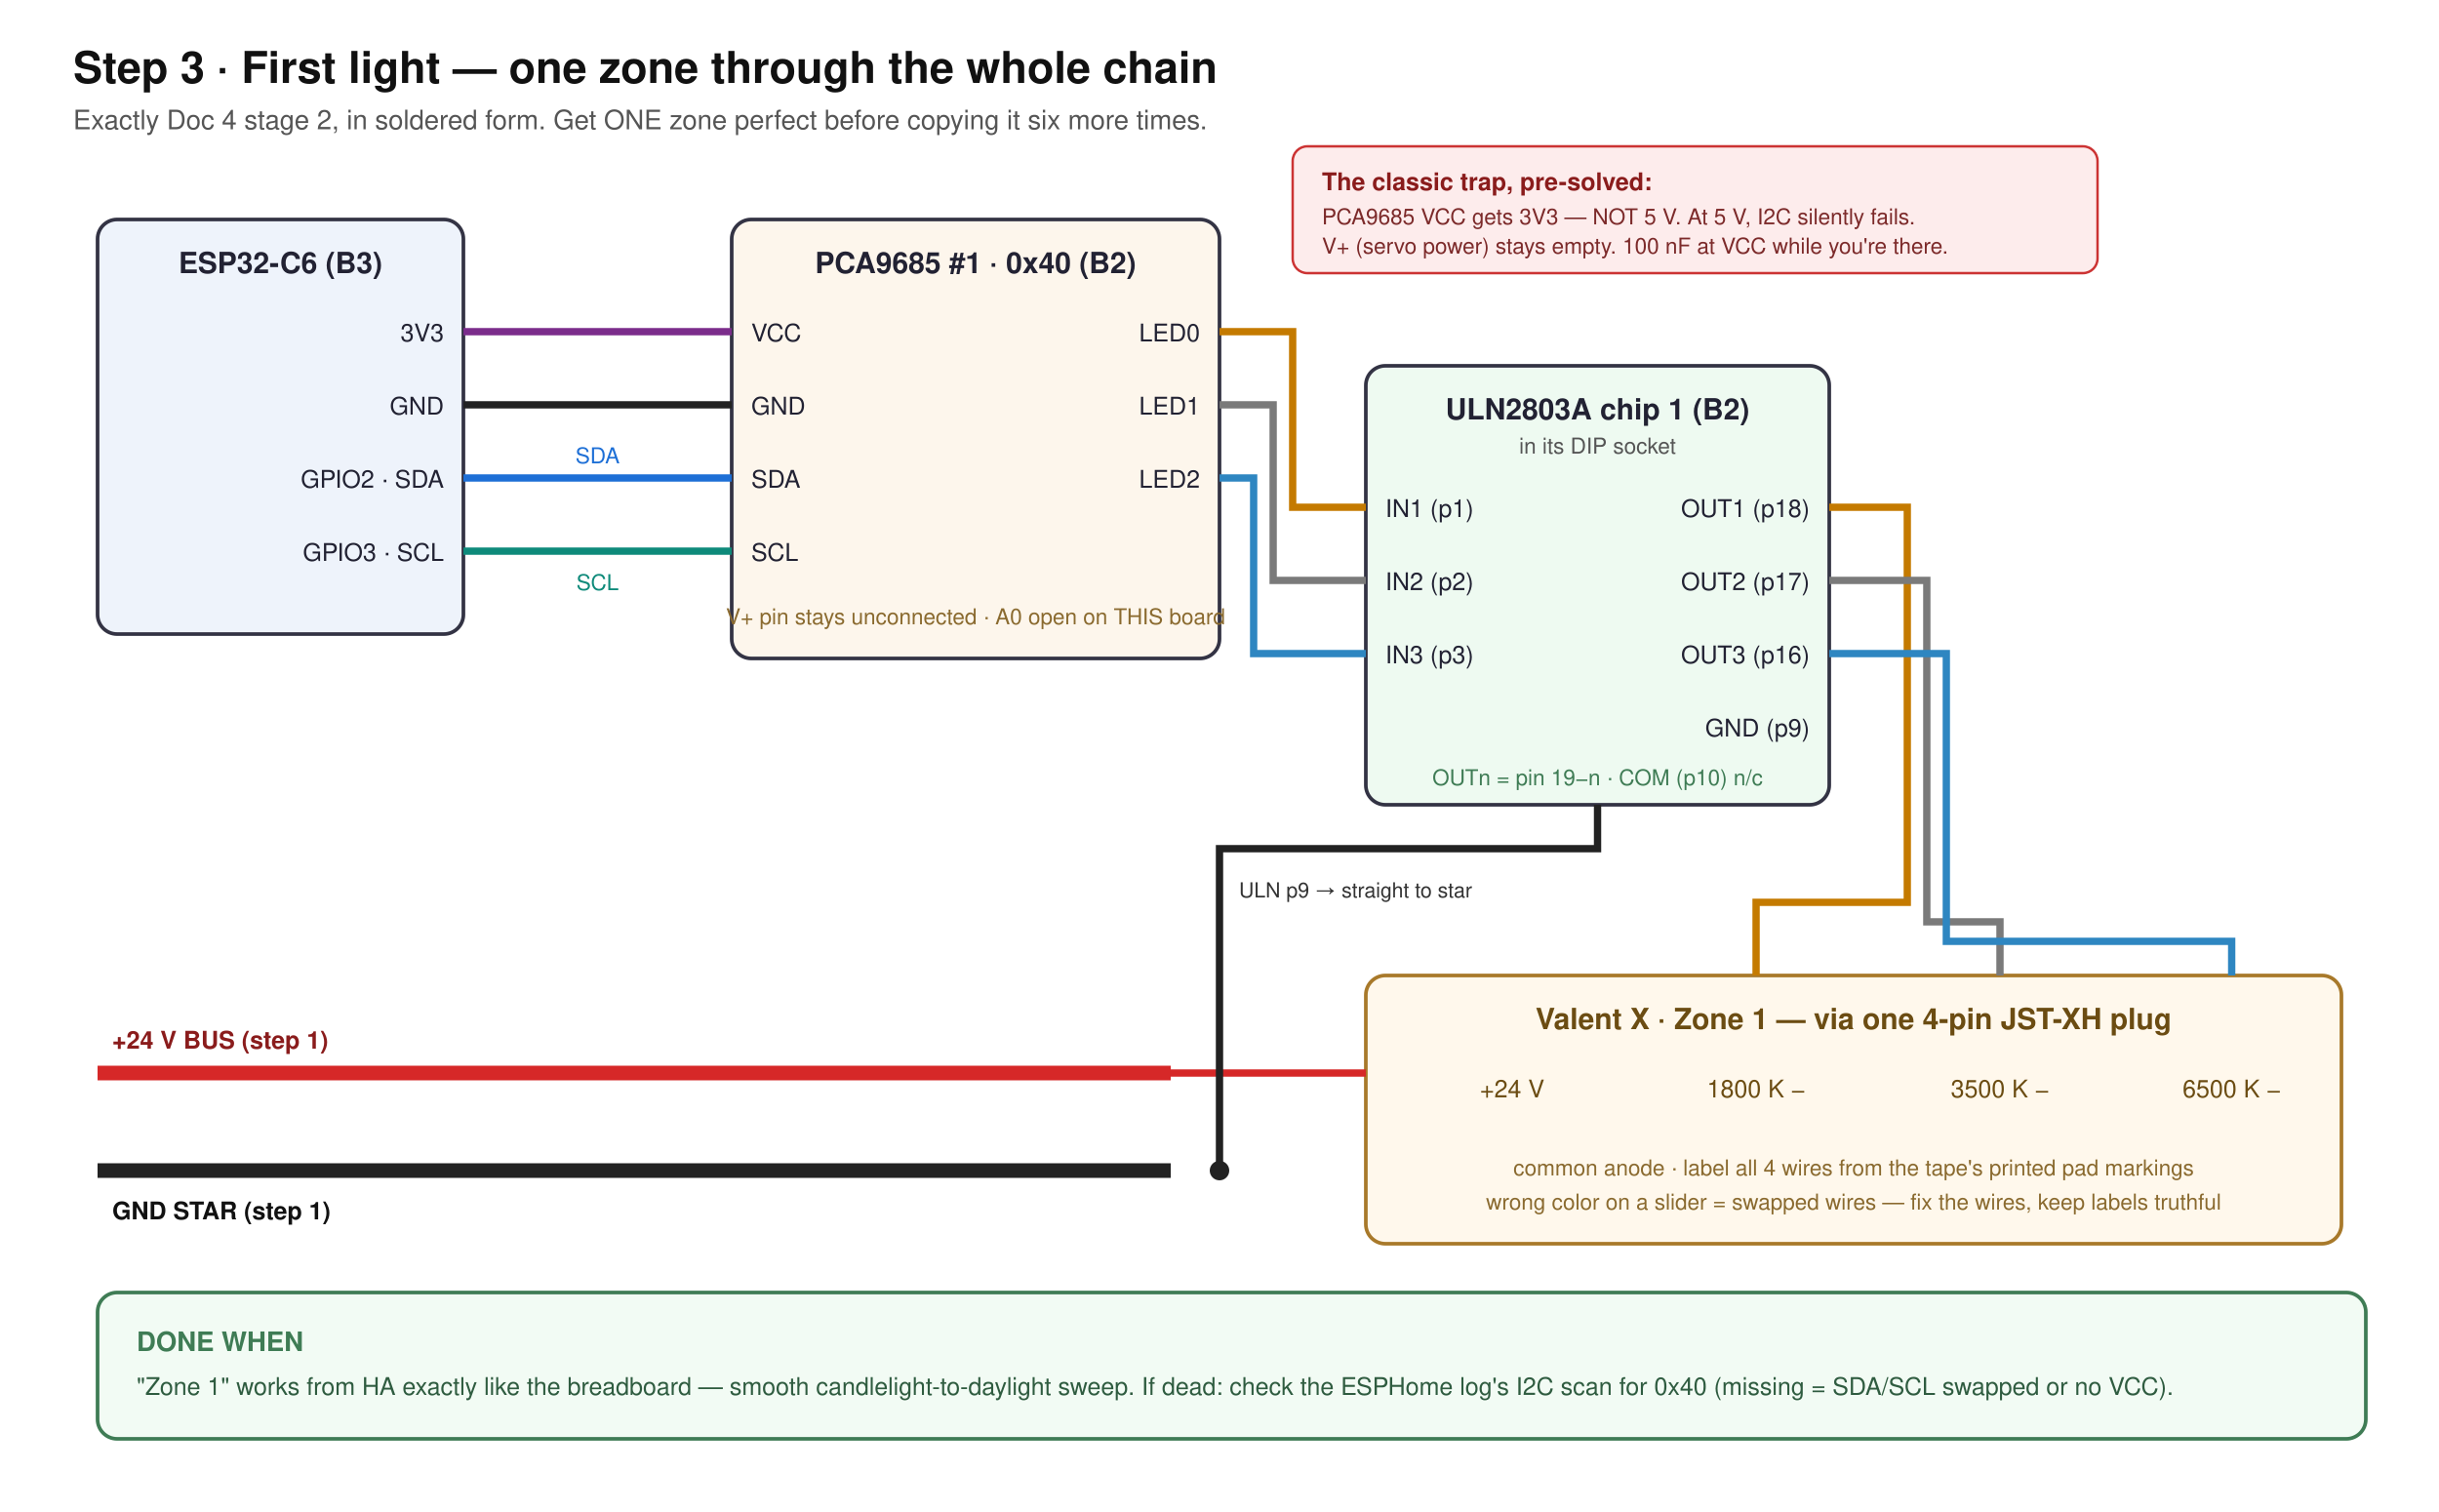
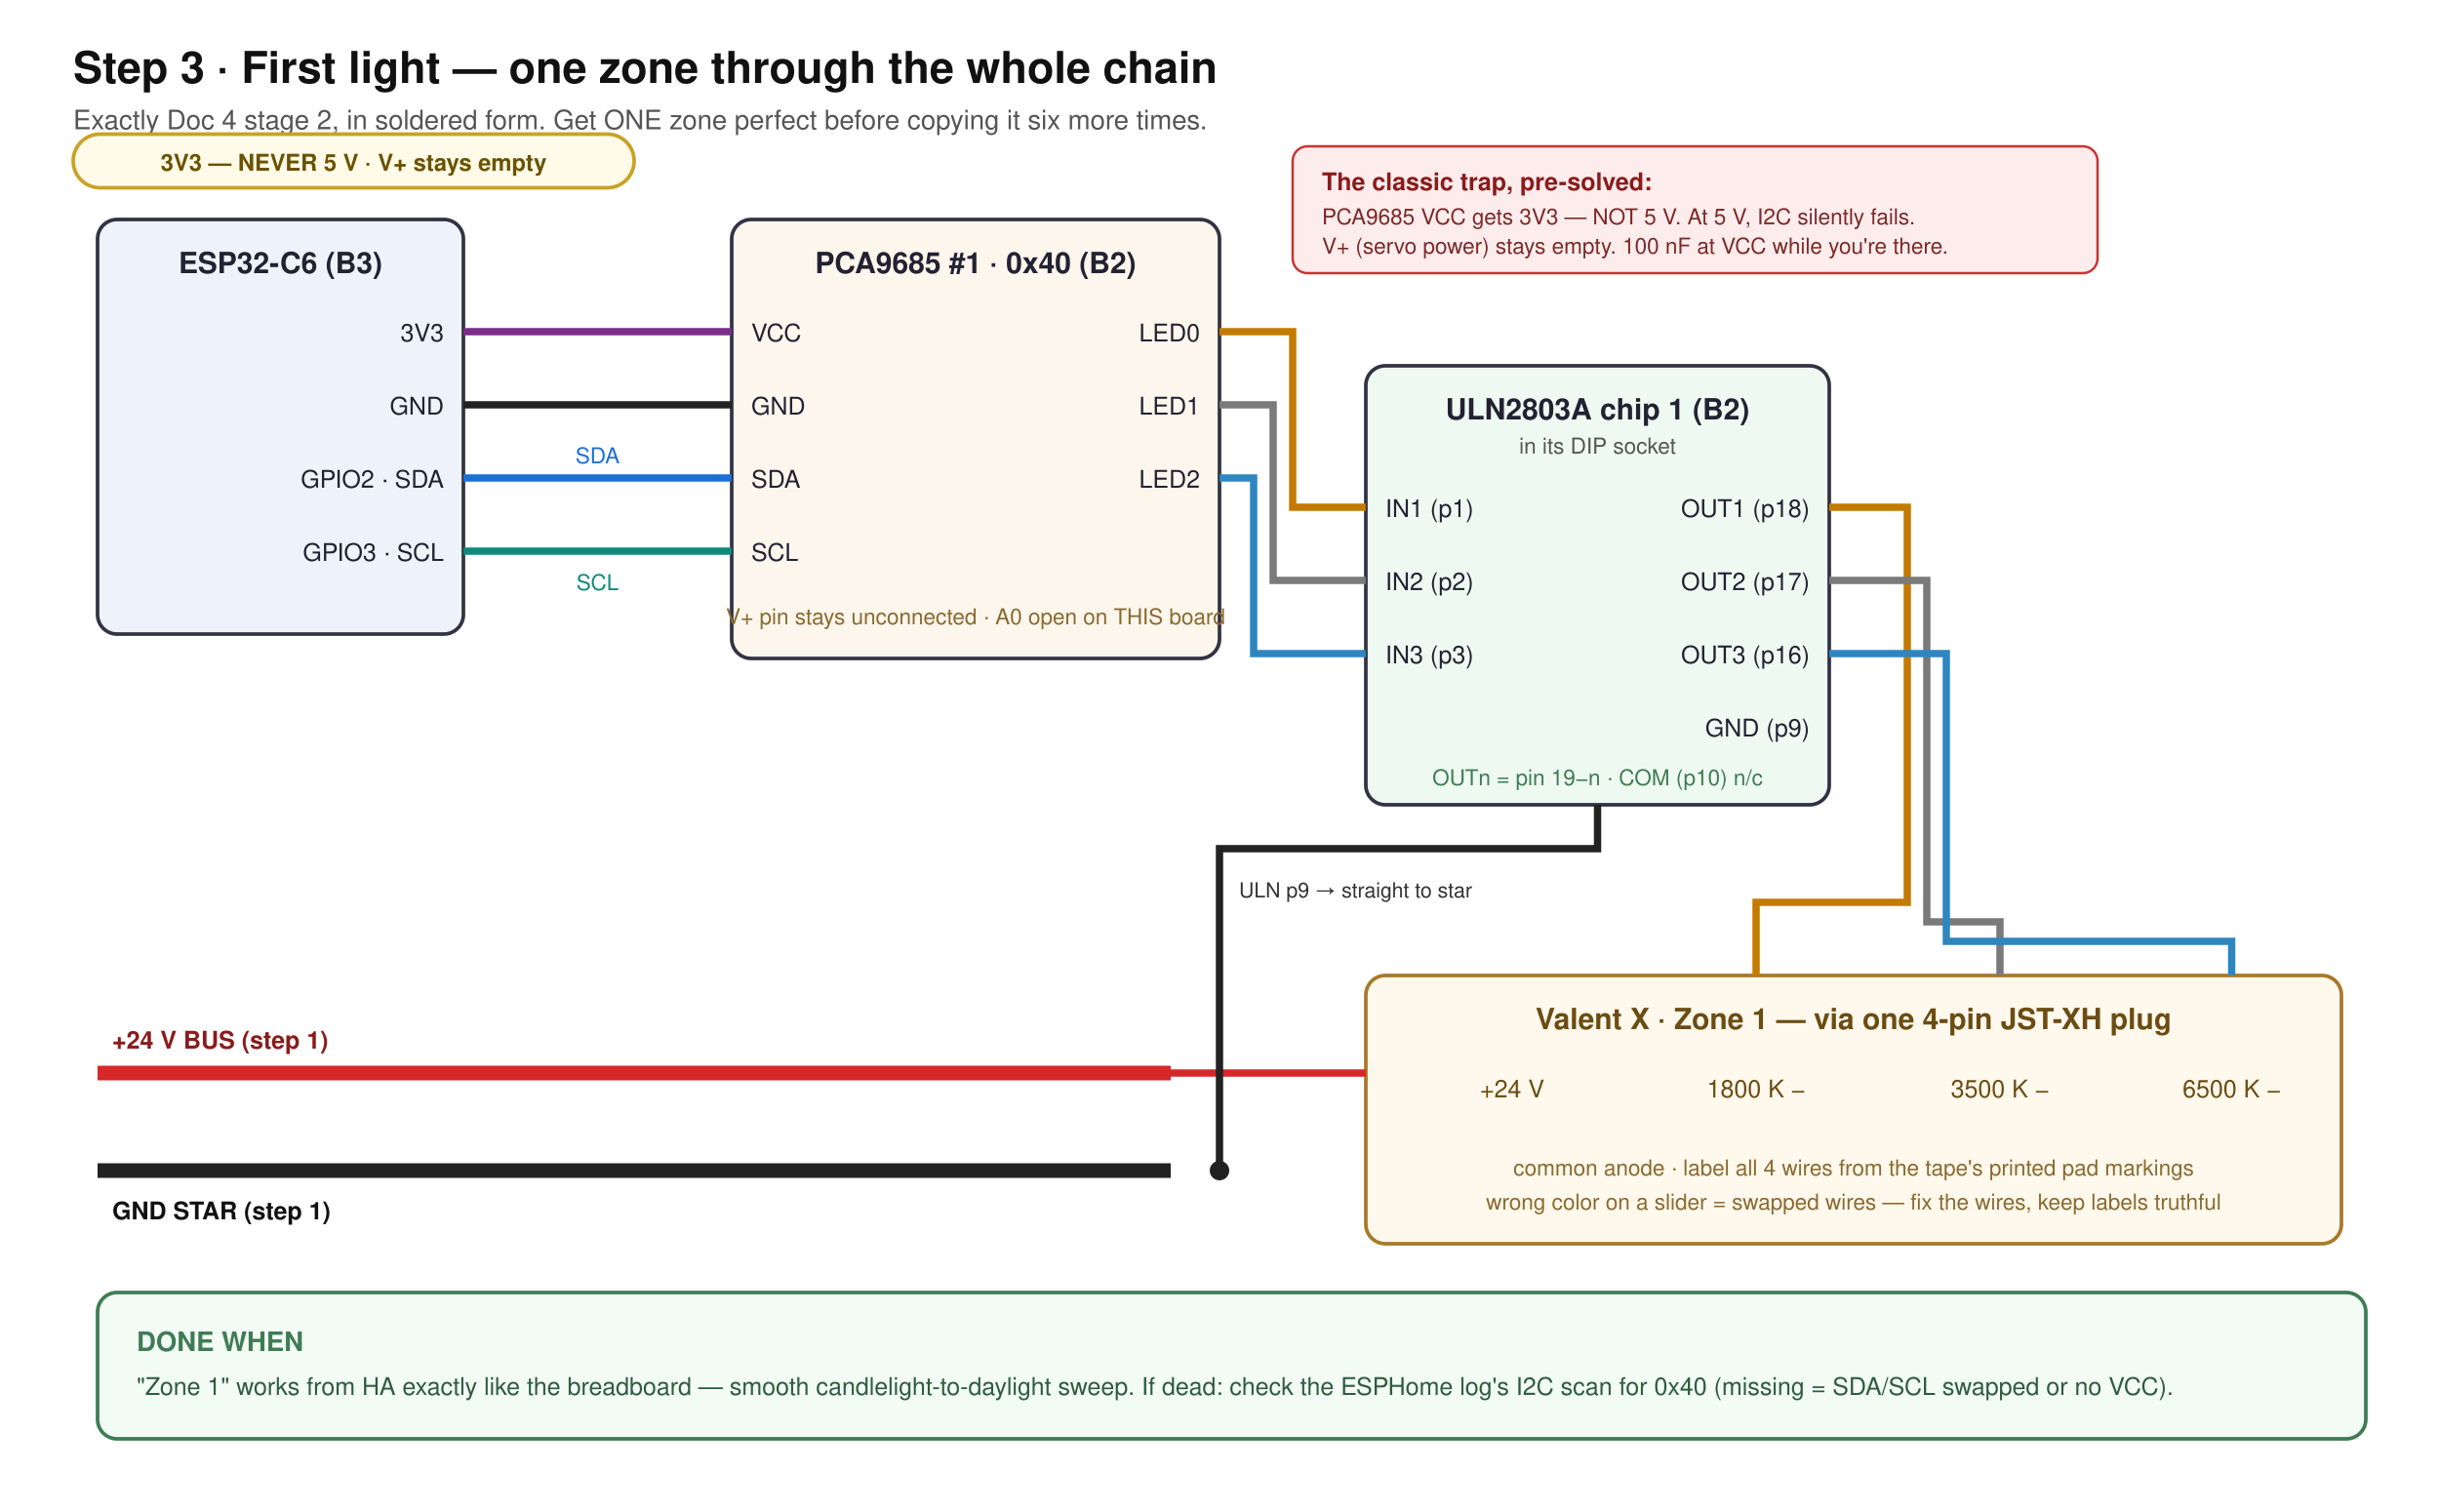
<svg xmlns="http://www.w3.org/2000/svg" viewBox="0 0 1000 620" font-family="Helvetica, Arial, sans-serif">
  <rect width="1000" height="620" fill="#fff" />
  <text x="30" y="34" font-size="18" font-weight="bold" fill="#111">Step 3 · First light — one zone through the whole chain</text>
  <text x="30" y="53" font-size="11" fill="#555">Exactly Doc 4 stage 2, in soldered form. Get ONE zone perfect before copying it six more times.</text>
+   <rect x="30" y="55" width="230" height="22" fill="#fffbe8" stroke="#c9a227" stroke-width="1.5" rx="11" />
+   <text x="145" y="70" font-size="9.5" font-weight="bold" text-anchor="middle" fill="#6b5200">3V3 — NEVER 5 V · V+ stays empty</text>
  <rect x="40" y="90" width="150" height="170" fill="#eef3fb" stroke="#334" stroke-width="1.5" rx="8" />
  <text x="115" y="112" font-size="12" font-weight="bold" text-anchor="middle" fill="#223">ESP32-C6 (B3)</text>
  <g font-size="10" fill="#223" text-anchor="end">
    <text x="182" y="140">3V3</text>
    <text x="182" y="170">GND</text>
    <text x="182" y="200">GPIO2 · SDA</text>
    <text x="182" y="230">GPIO3 · SCL</text>
  </g>
  <rect x="300" y="90" width="200" height="180" fill="#fdf6ec" stroke="#334" stroke-width="1.5" rx="8" />
  <text x="400" y="112" font-size="12" font-weight="bold" text-anchor="middle" fill="#223">PCA9685 #1 · 0x40 (B2)</text>
  <g font-size="10" fill="#223">
    <text x="308" y="140">VCC</text>
    <text x="308" y="170">GND</text>
    <text x="308" y="200">SDA</text>
    <text x="308" y="230">SCL</text>
    <text x="492" y="140" text-anchor="end">LED0</text>
    <text x="492" y="170" text-anchor="end">LED1</text>
    <text x="492" y="200" text-anchor="end">LED2</text>
  </g>
  <text x="400" y="256" font-size="9" text-anchor="middle" fill="#8a6a2f">V+ pin stays unconnected · A0 open on THIS board</text>
  <line x1="190" y1="136" x2="300" y2="136" stroke="#7b2d8b" stroke-width="3" />
  <line x1="190" y1="166" x2="300" y2="166" stroke="#222" stroke-width="3" />
  <line x1="190" y1="196" x2="300" y2="196" stroke="#1d6fd6" stroke-width="3" />
  <text x="245" y="190" font-size="9" fill="#1d6fd6" text-anchor="middle">SDA</text>
  <line x1="190" y1="226" x2="300" y2="226" stroke="#0e8a7a" stroke-width="3" />
  <text x="245" y="242" font-size="9" fill="#0e8a7a" text-anchor="middle">SCL</text>
  <rect x="530" y="60" width="330" height="52" fill="#fdecec" stroke="#c33" rx="6" />
  <text x="542" y="78" font-size="10" font-weight="bold" fill="#8a1c1c">The classic trap, pre-solved:</text>
  <text x="542" y="92" font-size="9" fill="#7c2a2a">PCA9685 VCC gets 3V3 — NOT 5 V. At 5 V, I2C silently fails.</text>
  <text x="542" y="104" font-size="9" fill="#7c2a2a">V+ (servo power) stays empty. 100 nF at VCC while you're there.</text>
  <rect x="560" y="150" width="190" height="180" fill="#eefaf1" stroke="#334" stroke-width="1.5" rx="8" />
  <text x="655" y="172" font-size="12" font-weight="bold" text-anchor="middle" fill="#223">ULN2803A chip 1 (B2)</text>
  <text x="655" y="186" font-size="9" text-anchor="middle" fill="#555">in its DIP socket</text>
  <g font-size="10" fill="#223">
    <text x="568" y="212">IN1 (p1)</text>
    <text x="568" y="242">IN2 (p2)</text>
    <text x="568" y="272">IN3 (p3)</text>
    <text x="742" y="212" text-anchor="end">OUT1 (p18)</text>
    <text x="742" y="242" text-anchor="end">OUT2 (p17)</text>
    <text x="742" y="272" text-anchor="end">OUT3 (p16)</text>
    <text x="742" y="302" text-anchor="end">GND (p9)</text>
  </g>
  <text x="655" y="322" font-size="9" text-anchor="middle" fill="#3f7c55">OUTn = pin 19−n · COM (p10) n/c</text>
  <path d="M 500 136 L 530 136 L 530 208 L 560 208" fill="none" stroke="#c47a00" stroke-width="3" />
  <path d="M 500 166 L 522 166 L 522 238 L 560 238" fill="none" stroke="#7a7a7a" stroke-width="3" />
  <path d="M 500 196 L 514 196 L 514 268 L 560 268" fill="none" stroke="#2e86c1" stroke-width="3" />
  <rect x="560" y="400" width="400" height="110" fill="#fff8ec" stroke="#a8792a" stroke-width="1.5" rx="8" />
  <text x="760" y="422" font-size="12" font-weight="bold" text-anchor="middle" fill="#6b4c12">Valent X · Zone 1 — via one 4-pin JST-XH plug</text>
  <g font-size="10" fill="#6b4c12" text-anchor="middle">
    <text x="620" y="450">+24 V</text>
    <text x="720" y="450">1800 K −</text>
    <text x="820" y="450">3500 K −</text>
    <text x="915" y="450">6500 K −</text>
  </g>
  <text x="760" y="482" font-size="9" text-anchor="middle" fill="#8a6a2f">common anode · label all 4 wires from the tape's printed pad markings</text>
  <text x="760" y="496" font-size="9" text-anchor="middle" fill="#8a6a2f">wrong color on a slider = swapped wires — fix the wires, keep labels truthful</text>
  <path d="M 750 208 L 782 208 L 782 370 L 720 370 L 720 400" fill="none" stroke="#c47a00" stroke-width="3" />
  <path d="M 750 238 L 790 238 L 790 378 L 820 378 L 820 400" fill="none" stroke="#7a7a7a" stroke-width="3" />
  <path d="M 750 268 L 798 268 L 798 386 L 915 386 L 915 400" fill="none" stroke="#2e86c1" stroke-width="3" />
  <line x1="40" y1="440" x2="480" y2="440" stroke="#d62828" stroke-width="6" />
  <text x="46" y="430" font-size="10" font-weight="bold" fill="#8a1c1c">+24 V BUS (step 1)</text>
  <path d="M 480 440 L 560 440" fill="none" stroke="#d62828" stroke-width="3" />
  <line x1="40" y1="480" x2="480" y2="480" stroke="#222" stroke-width="6" />
  <text x="46" y="500" font-size="10" font-weight="bold" fill="#111">GND STAR (step 1)</text>
  <path d="M 655 330 L 655 348 L 500 348 L 500 480" fill="none" stroke="#222" stroke-width="3" />
  <circle cx="500" cy="480" r="4" fill="#222" />
  <text x="508" y="368" font-size="8.5" fill="#333">ULN p9 → straight to star</text>
  <rect x="40" y="530" width="930" height="60" fill="#f2fbf4" stroke="#3f7c55" stroke-width="1.5" rx="8" />
  <text x="56" y="554" font-size="11" font-weight="bold" fill="#3f7c55">DONE WHEN</text>
  <text x="56" y="572" font-size="10" fill="#2f5c40">"Zone 1" works from HA exactly like the breadboard — smooth candlelight-to-daylight sweep. If dead: check the ESPHome log's I2C scan for 0x40 (missing = SDA/SCL swapped or no VCC).</text>
</svg>
